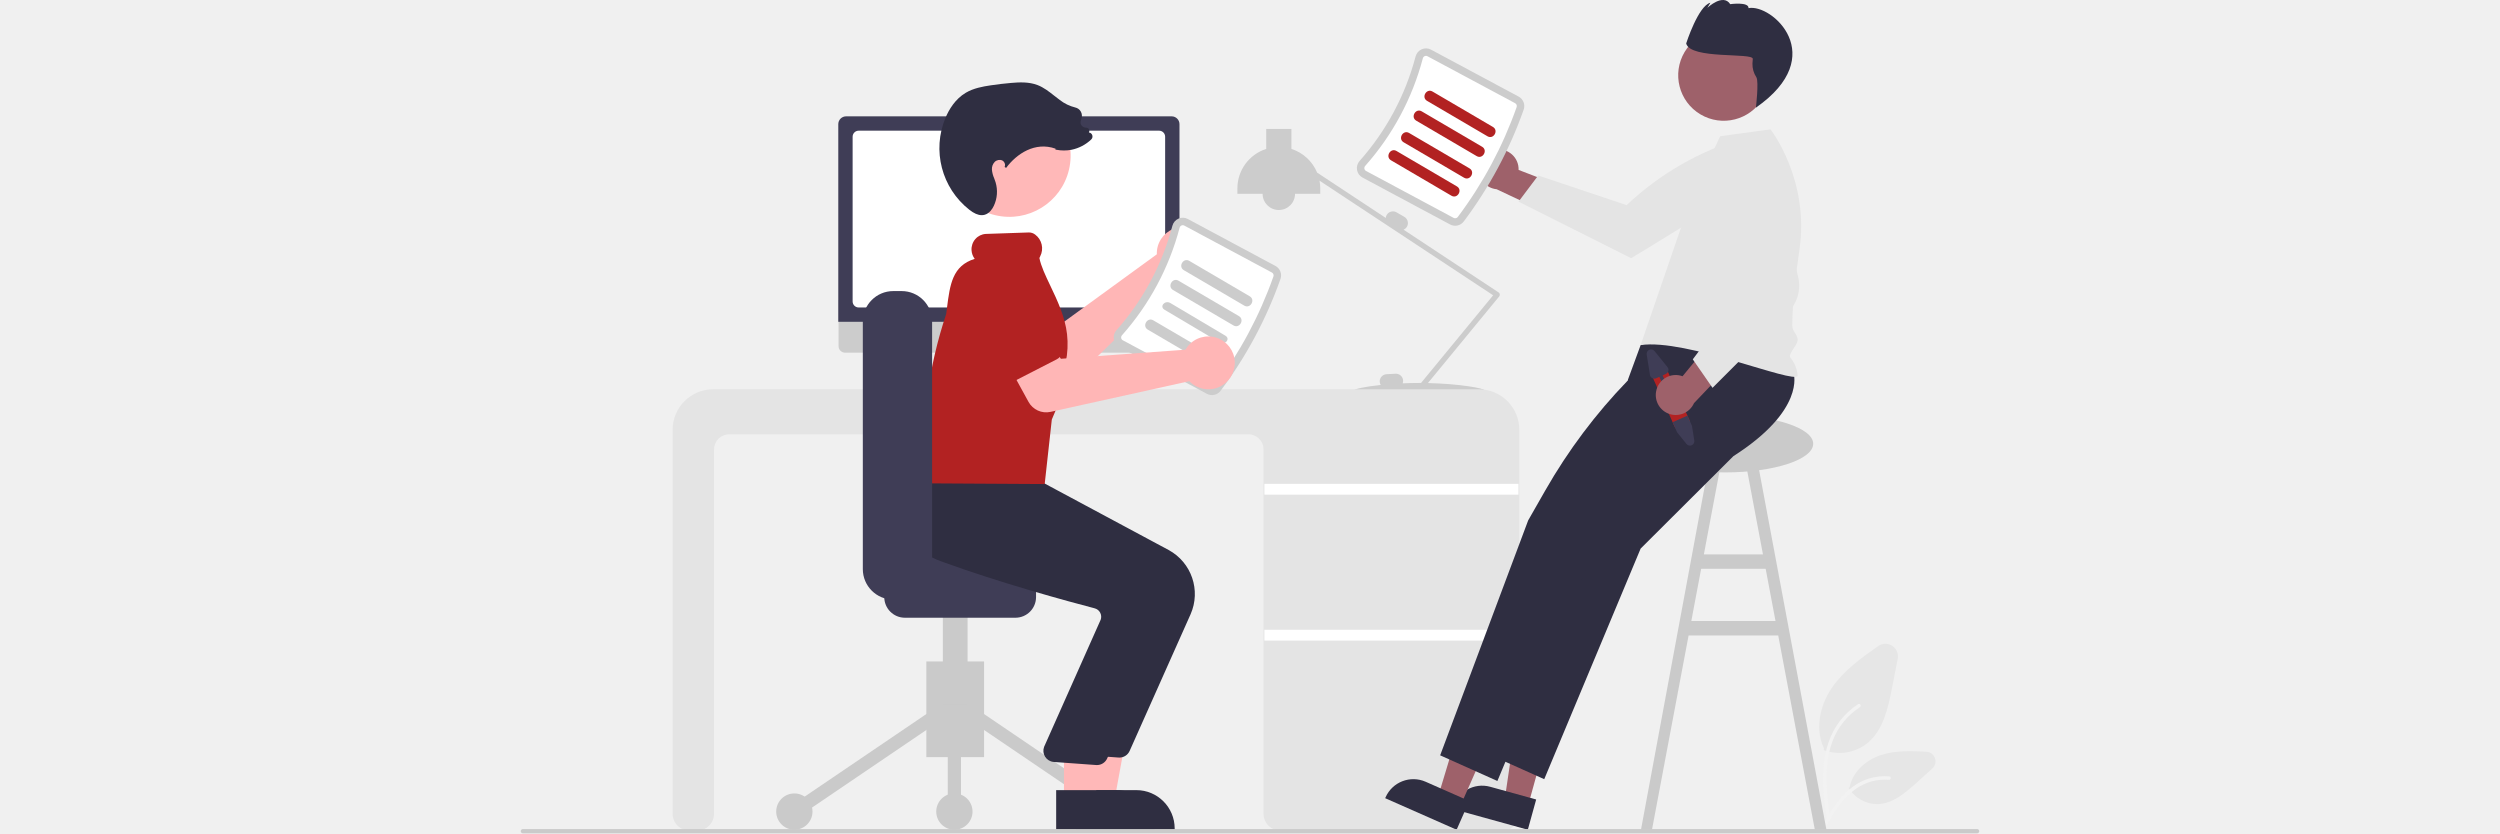
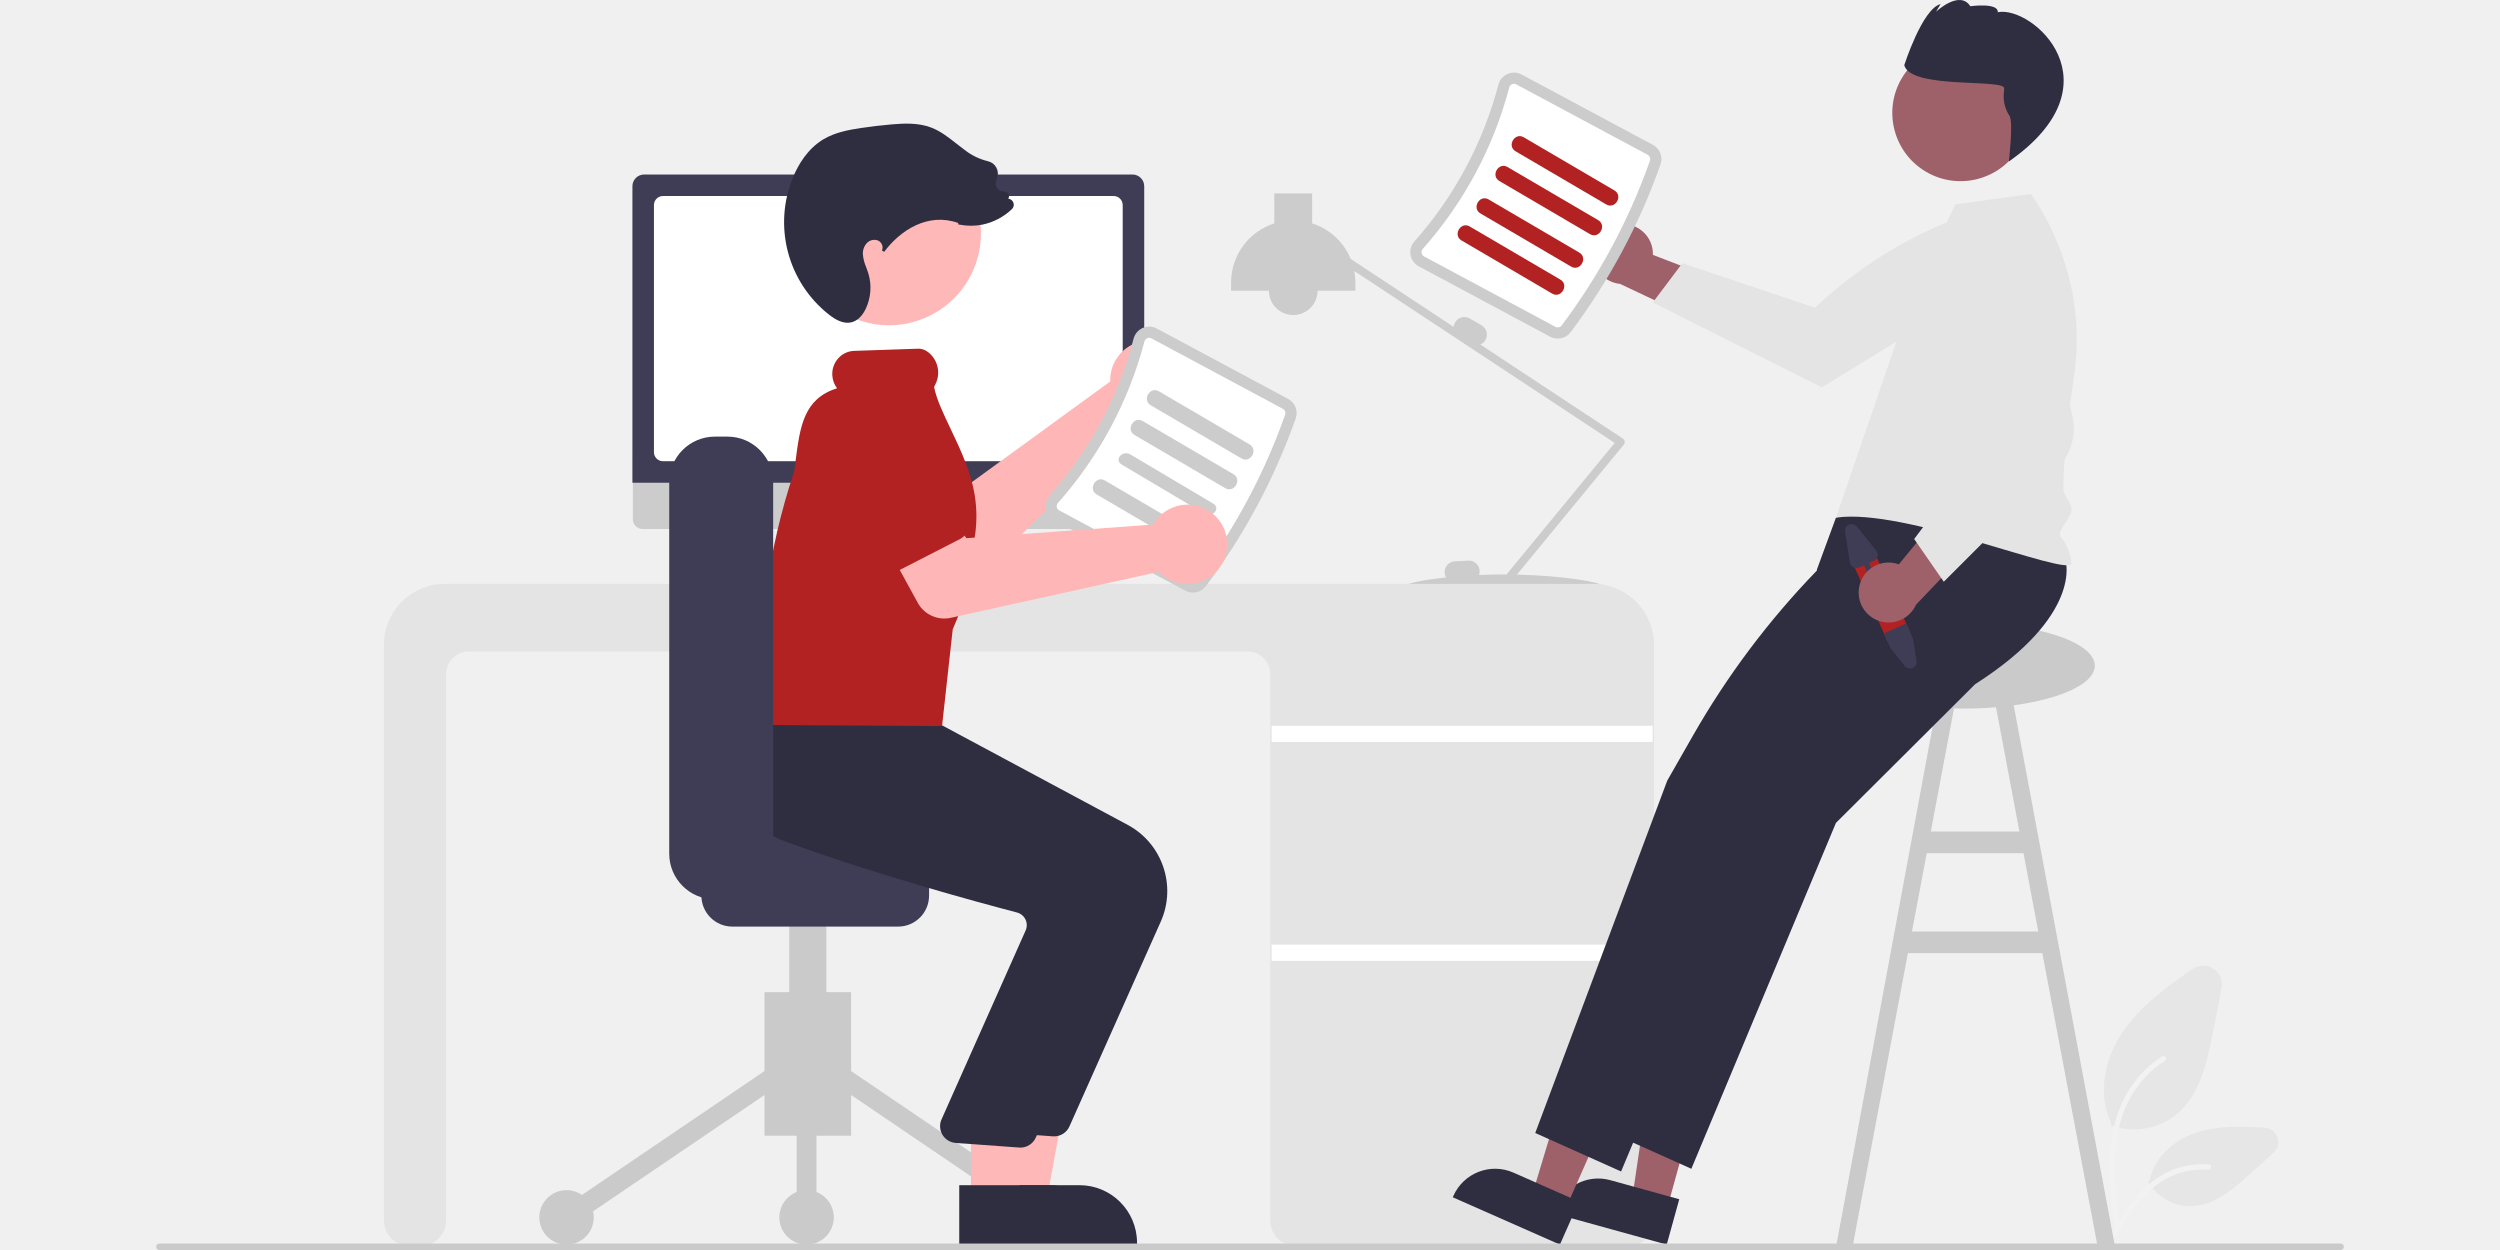
- <svg xmlns="http://www.w3.org/2000/svg" id="f9c5e9d6-e0c2-49fb-9e36-725fc7f10ee6" data-name="Layer 1" width="300" height="100" viewBox="0 0 809.675 462.577">
+ <svg xmlns="http://www.w3.org/2000/svg" id="f9c5e9d6-e0c2-49fb-9e36-725fc7f10ee6" data-name="Layer 1" width="300" height="150" viewBox="0 0 809.675 462.577">
  <path d="M328.25,429.039v-130a7,7,0,1,1,14,0v130a7,7,0,0,1-14,0Z" transform="translate(-195.1623 -218.7113)" fill="#f0f0f0" />
  <path d="M311.5,429.039v-130a7,7,0,1,1,14,0v130a7,7,0,0,1-14,0Z" transform="translate(-195.1623 -218.7113)" fill="#f0f0f0" />
  <path d="M294.75,429.039v-130a7,7,0,1,1,14,0v130a7,7,0,0,1-14,0Z" transform="translate(-195.1623 -218.7113)" fill="#f0f0f0" />
  <path d="M927.154,636.675a24.441,24.441,0,0,1-8.271-1.436l-.409-.147.188-.905c-4.752-9.601-3.091-22.753,4.253-33.567,6.677-9.831,16.829-16.979,25.786-23.284a6.967,6.967,0,0,1,10.848,7.029l-3.203,16.434c-2.312,11.855-5.062,23.076-13.217,30.073A24.904,24.904,0,0,1,927.154,636.675Z" transform="translate(-195.1623 -218.7113)" fill="#e6e6e6" />
  <path d="M948.131,665.072a18.621,18.621,0,0,1-15.563-8.565l-.232-.361.554-.488c1.433-7.818,8.173-14.784,17.223-17.78,8.226-2.723,17.306-2.277,25.312-1.886h0a5.349,5.349,0,0,1,3.323,9.314l-9.008,8.131c-6.546,5.907-13.074,11.241-20.949,11.623Q948.459,665.073,948.131,665.072Z" transform="translate(-195.1623 -218.7113)" fill="#e6e6e6" />
  <path d="M920.176,673.764c-1.33-9.905-2.698-19.938-1.765-29.949.829-8.891,3.482-17.576,8.884-24.696a40.516,40.516,0,0,1,10.31-9.551c1.031-.665,1.98,1.005.953,1.667a38.871,38.871,0,0,0-15.112,18.64c-3.29,8.555-3.818,17.88-3.251,26.968.343,5.496,1.07,10.955,1.802,16.408a1.004,1.004,0,0,1-.66,1.188.948.948,0,0,1-1.162-.674Z" transform="translate(-195.1623 -218.7113)" fill="#f2f2f2" />
  <path d="M916.416,679.458c6.403-11.581,13.829-24.453,27.099-28.567a29.613,29.613,0,0,1,11.398-1.203c1.21.107.908,2.014-.3,1.907a27.633,27.633,0,0,0-18.19,4.92c-5.129,3.569-9.122,8.53-12.502,13.792-2.07,3.223-3.925,6.582-5.78,9.938-.593,1.072-2.325.298-1.726-.787Z" transform="translate(-195.1623 -218.7113)" fill="#f2f2f2" />
  <path d="M913.535,679.289,920,679.437,881.02,471.199l-6.465,1.218,10.179,54.02H851.94l10.179-54.02-6.464-1.218L817,679.437l6.139-.148,20.322-107.852h49.751ZM844.969,563.437l5.464-29h35.808l5.464,29Z" transform="translate(-195.1623 -218.7113)" fill="#cacaca" />
  <path d="M631.25,432.356V363.97c0-2.03,3.14-3.682,7-3.682s7,1.652,7,3.682v68.385c0,2.03-3.14,3.682-7,3.682S631.25,434.386,631.25,432.356Z" transform="translate(-195.1623 -218.7113)" fill="#f0f0f0" />
  <path d="M614.5,432.356V363.97c0-2.03,3.14-3.682,7-3.682s7,1.652,7,3.682v68.385c0,2.03-3.14,3.682-7,3.682S614.5,434.386,614.5,432.356Z" transform="translate(-195.1623 -218.7113)" fill="#f0f0f0" />
  <path d="M597.75,432.356V363.97c0-2.03,3.14-3.682,7-3.682s7,1.652,7,3.682v68.385c0,2.03-3.14,3.682-7,3.682S597.75,434.386,597.75,432.356Z" transform="translate(-195.1623 -218.7113)" fill="#f0f0f0" />
  <path d="M738.664,382.065a1.499,1.499,0,0,0-.656-1.028L685.235,346.198a3.954,3.954,0,0,0,1.894-1.659h0a4.012,4.012,0,0,0-1.464-5.464l-4.33-2.5a4.011,4.011,0,0,0-5.464,1.464,3.939,3.939,0,0,0-.507,1.643l-38.094-25.148A23.059,23.059,0,0,0,623,301.377V290.289H609v11.088a23.007,23.007,0,0,0-16,21.912v3h14a9,9,0,0,0,18,0h14v-3a23.123,23.123,0,0,0-.405-4.286l96.369,63.62L694.933,431.293c-.311-.001-.62-.004-.933-.004-3.194,0-6.289.075-9.237.206a3.957,3.957,0,0,0,.229-1.544,4.012,4.012,0,0,0-4.203-3.786l-4.993.26a4.012,4.012,0,0,0-3.787,4.203,3.932,3.932,0,0,0,.542,1.772C663.722,433.337,658,434.631,658,435.289c0,1.078,15.363.052,34.592.002a1.495,1.495,0,0,0,2.566.45l.371-.45c19.172.053,34.471,1.073,34.471-.003,0-1.015-13.602-3.538-31.226-3.943l39.566-48.104A1.501,1.501,0,0,0,738.664,382.065Z" transform="translate(-195.1623 -218.7113)" fill="#ccc" />
  <path d="M740.107,679.789H616.892a9.403,9.403,0,0,1-9.392-9.393V468.181a8.401,8.401,0,0,0-8.392-8.392H310.892a8.401,8.401,0,0,0-8.392,8.392V670.396A9.403,9.403,0,0,1,293.108,679.789h-4.216a9.403,9.403,0,0,1-9.392-9.393V457.289a22.525,22.525,0,0,1,22.5-22.5h425a22.526,22.526,0,0,1,22.5,22.5V670.396A9.404,9.404,0,0,1,740.107,679.789Z" transform="translate(-195.1623 -218.7113)" fill="#e4e4e4" />
  <rect x="412.838" y="268.577" width="141" height="6" fill="#fff" />
  <rect x="412.838" y="349.577" width="141" height="6" fill="#fff" />
  <path d="M491.284,433.801l-4.052-1.706-2.78-20.315H447.431l-3.013,20.232-3.626,1.813a.861.861,0,0,0,.385,1.631h49.772A.861.861,0,0,0,491.284,433.801Z" transform="translate(-195.1623 -218.7113)" fill="#e6e6e6" />
  <path d="M557.071,414.483H375.217a3.603,3.603,0,0,1-3.595-3.603V385.236H560.666V410.88A3.603,3.603,0,0,1,557.071,414.483Z" transform="translate(-195.1623 -218.7113)" fill="#ccc" />
  <path d="M560.856,397.356H371.457V287.632A4.348,4.348,0,0,1,375.8,283.289H556.513a4.348,4.348,0,0,1,4.343,4.343Z" transform="translate(-195.1623 -218.7113)" fill="#3f3d56" />
  <path d="M549.544,389.392H382.769a3.352,3.352,0,0,1-3.348-3.348V294.601a3.352,3.352,0,0,1,3.348-3.348H549.544a3.352,3.352,0,0,1,3.348,3.348V386.044A3.352,3.352,0,0,1,549.544,389.392Z" transform="translate(-195.1623 -218.7113)" fill="#fff" />
  <path d="M736.502,301.75a11.025,11.025,0,0,1,12.592,11.281l36.565,14.074-16.566,11.836-32.183-15.18a11.085,11.085,0,0,1-.407-22.012Z" transform="translate(-195.1623 -218.7113)" fill="#9e616a" />
  <path d="M875.339,294.841l6.186,11.247a32.296,32.296,0,0,1-10.963,18.211c-9.471,7.988-58.992,37.737-58.992,37.737l-62.517-31.385,10.937-14.533,49.082,16.449,0,0a160.767,160.767,0,0,1,64.164-37.094Z" transform="translate(-195.1623 -218.7113)" fill="#e4e4e4" />
  <ellipse cx="668.675" cy="246.336" rx="48.791" ry="15.898" fill="#cacaca" />
  <polygon points="559.217 447.105 546.261 443.524 553.909 391.846 573.031 397.133 559.217 447.105" fill="#9e616a" />
  <path d="M754.212,679.289l-41.775-11.548.146-.528a16.871,16.871,0,0,1,20.755-11.766l.001 0,25.515,7.053Z" transform="translate(-195.1623 -218.7113)" fill="#2f2e41" />
  <polygon points="521.653 447.273 509.356 441.843 524.448 391.831 542.596 399.844 521.653 447.273" fill="#9e616a" />
  <path d="M714.688,679.289,675.039,661.781l.221-.501a16.871,16.871,0,0,1,22.247-8.619l.001 0,24.216,10.693Z" transform="translate(-195.1623 -218.7113)" fill="#2f2e41" />
  <path d="M901.809,426.178s6.517,20.193-33.471,45.73l-51.501,51.319-53.512,128.006-31.77-14.243,6.231-16.632,4.181-11.16,2.139-5.71,2.293-6.121L780.41,506.581l28.57-50.023.829-27.143,7.027-19.134,50.983-18.091Z" transform="translate(-195.1623 -218.7113)" fill="#2f2e41" />
  <path d="M875.809,427.178s6.517,20.193-33.471,45.73l-51.501,51.319-53.512,128.006-31.77-14.243,6.231-16.632,4.181-11.16,2.139-5.71,2.293-6.121L754.41,507.581l9.566-16.749a305.081,305.081,0,0,1,45.646-60.815L819,420.322l1-15,21.82-12.133Z" transform="translate(-195.1623 -218.7113)" fill="#2f2e41" />
  <path d="M845,328.322l16-34,27.922-3.809S910.724,318.291,905,357.322c-2.147,14.637-3.896,29.209-4,42-.028,3.403,2.95,4.923,3,8,.049,3.023-5.643,7.946-4,10a17.53,17.53,0,0,1,4,10c-1.981,4.716-61.956-20.834-87.164-17.042Z" transform="translate(-195.1623 -218.7113)" fill="#e4e4e4" />
  <circle cx="862.949" cy="260.492" r="25.255" transform="translate(2.9207 650.46) rotate(-59.27092)" fill="#9e616a" />
  <path d="M879.095,251.424c-.048.665-.115,1.545-.192,2.54a13.191,13.191,0,0,0,2.199,7.68c1.413,2.389-.273,16.821-.273,16.821,41.368-28.836,8.681-57.807-4.105-55.232.267-3.667-10.161-2.214-10.161-2.214-3.973-6.188-12.682,2.026-12.682,2.026l1.68-2.827c-6.761,1.72-13.444,22.615-13.444,22.615C844.411,251.848,879.362,247.757,879.095,251.424Z" transform="translate(-195.1623 -218.7113)" fill="#2f2e41" />
  <path d="M718.615,341.697a231.85,231.85,0,0,0,33.323-62.191,5.955,5.955,0,0,0-2.812-7.169L700.481,246.272a5.878,5.878,0,0,0-5.157-.209,5.978,5.978,0,0,0-3.407,3.992,141.635,141.635,0,0,1-31.067,57.982,5.977,5.977,0,0,0-1.437,5.047,5.878,5.878,0,0,0,3.03,4.177l48.645,26.065A5.955,5.955,0,0,0,718.615,341.697Z" transform="translate(-195.1623 -218.7113)" fill="#ccc" />
  <path d="M715.296,339.203a1.797,1.797,0,0,1-2.245.464L664.405,313.601a1.725,1.725,0,0,1-.903-1.242,1.825,1.825,0,0,1,.45-1.561,145.803,145.803,0,0,0,31.983-59.69,1.825,1.825,0,0,1,1.049-1.239,1.726,1.726,0,0,1,1.537.064L747.165,275.998a1.797,1.797,0,0,1,.858,2.128A227.698,227.698,0,0,1,715.296,339.203Z" transform="translate(-195.1623 -218.7113)" fill="#fff" />
  <path d="M698.277,274.697l33.552,19.666c3.338,1.957,6.361-3.227,3.028-5.181L701.305,269.516c-3.338-1.957-6.361,3.227-3.028,5.181Z" transform="translate(-195.1623 -218.7113)" fill="#b22222" />
  <path d="M692.277,285.697l33.552,19.666c3.338,1.957,6.361-3.227,3.028-5.181L695.305,280.516c-3.338-1.957-6.361,3.227-3.028,5.181Z" transform="translate(-195.1623 -218.7113)" fill="#b22222" />
  <path d="M685.277,297.697l33.552,19.666c3.338,1.957,6.361-3.227,3.028-5.181L688.305,292.516c-3.338-1.957-6.361,3.227-3.028,5.181Z" transform="translate(-195.1623 -218.7113)" fill="#b22222" />
  <path d="M678.277,307.697l33.552,19.666c3.338,1.957,6.361-3.227,3.028-5.181L681.305,302.516c-3.338-1.957-6.361,3.227-3.028,5.181Z" transform="translate(-195.1623 -218.7113)" fill="#b22222" />
  <path d="M831.232,423.375,843.828,451.701a4.469,4.469,0,0,1-.319,4.243,4.479,4.479,0,0,1-4.54,2.019,4.128,4.128,0,0,1-.868-.232,4.512,4.512,0,0,1-2.496-2.374l-12.596-28.325a4.5,4.5,0,1,1,8.224-3.657Z" transform="translate(-195.1623 -218.7113)" fill="#b22222" />
  <path d="M842.812,449.416l2.524,5.717,1.29,8.105a2.451,2.451,0,0,1-4.329,1.925l-5.222-6.497-2.487-5.592Z" transform="translate(-195.1623 -218.7113)" fill="#3f3d56" />
  <path d="M820.209,415.495l1.805,11.34a2.452,2.452,0,0,0,3.419,1.855l1.79-.796,3.454,7.767a1,1,0,0,0,1.827-.813l-3.454-7.767,1.79-.796a2.455,2.455,0,0,0,1.248-3.232,2.468,2.468,0,0,0-.337-.549l-7.212-8.936a2.453,2.453,0,0,0-4.33,1.926Z" transform="translate(-195.1623 -218.7113)" fill="#3f3d56" />
  <path d="M825.434,435.963a11.025,11.025,0,0,1,14.671-8.402l24.866-30.278,6.021,19.449-24.537,25.771a11.085,11.085,0,0,1-21.022-6.54Z" transform="translate(-195.1623 -218.7113)" fill="#9e616a" />
  <path d="M856.739,433.995,845.787,418.176l31.099-41.465-16.021-34.33,1.167-40.835,13.239-2.446.164.082a32.537,32.537,0,0,1,14.099,16.423c3.303,8.256,10.675,39.25,14.776,56.99a20.679,20.679,0,0,1-5.561,19.389Z" transform="translate(-195.1623 -218.7113)" fill="#e4e4e4" />
  <path d="M548.376,357.557a14.719,14.719,0,0,0-.091,2.316l-56.073,40.794L476.808,393.849l-13.327,21.903,26.098,14.719a11.186,11.186,0,0,0,13.311-1.741l56.435-55.123a14.677,14.677,0,1,0-10.949-16.05Z" transform="translate(-195.1623 -218.7113)" fill="#ffb6b6" />
  <path d="M490.399,402.158l-16.352,27.248a6.292,6.292,0,0,1-9.388,1.625l-24.483-20.107A17.474,17.474,0,0,1,458.247,381.01l29.17,12.099a6.292,6.292,0,0,1,2.983,9.049Z" transform="translate(-195.1623 -218.7113)" fill="#b22222" />
  <rect x="420.336" y="585.879" width="32.052" height="53.115" transform="translate(677.5629 1006.162) rotate(-180)" fill="#cacaca" />
  <rect x="483.525" y="596.633" width="7.327" height="92.965" transform="translate(-513.6929 466.4336) rotate(-55.84051)" fill="#cacaca" />
  <rect x="339.054" y="639.452" width="92.965" height="7.327" transform="translate(-489.758 108.721) rotate(-34.15969)" fill="#cacaca" />
  <circle cx="330.489" cy="450.504" r="10.074" fill="#cacaca" />
  <circle cx="240.742" cy="450.504" r="10.074" fill="#cacaca" />
  <circle cx="151.911" cy="450.504" r="10.074" fill="#cacaca" />
  <rect x="237.079" y="398.304" width="7.326" height="52.2" fill="#cacaca" />
  <rect x="429.494" y="539.174" width="13.737" height="70.515" transform="translate(677.5629 930.1516) rotate(-180)" fill="#cacaca" />
  <path d="M396.984,550.163V533.679a11.46,11.46,0,0,1,11.447-11.447h61.358A11.46,11.46,0,0,1,481.236,533.679v16.484a11.46,11.46,0,0,1-11.447,11.447H408.431A11.46,11.46,0,0,1,396.984,550.163Z" transform="translate(-195.1623 -218.7113)" fill="#3f3d56" />
  <polygon points="312.641 444.129 329.609 444.128 337.683 400.117 312.639 400.118 312.641 444.129" fill="#ffb8b8" />
  <path d="M503.476,679.289l54.715-.002v-.692a21.296,21.296,0,0,0-21.296-21.296h-.002l-33.418.001Z" transform="translate(-195.1623 -218.7113)" fill="#2f2e41" />
  <path d="M533.183,635.548l33.829-75.86a27.801,27.801,0,0,0-12.206-35.688l-73.377-39.347-33.484-2.848-30.886-2.807-.223.377c-.285.481-6.926,11.952-2.437,24.529,3.405,9.54,12.262,16.992,26.324,22.149,32.824,12.035,70.741,22.322,85.52,26.185a4.777,4.777,0,0,1,3.061,2.436,4.842,4.842,0,0,1,.272,3.874l-31.429,70.61a6.228,6.228,0,0,0,5.273,8.345l23.484,1.71q.299.028.595.028A6.224,6.224,0,0,0,533.183,635.548Z" transform="translate(-195.1623 -218.7113)" fill="#2f2e41" />
  <polygon points="301.568 444.129 318.536 444.128 326.61 400.117 301.566 400.118 301.568 444.129" fill="#ffb8b8" />
  <path d="M492.403,679.289l54.715-.002v-.692a21.296,21.296,0,0,0-21.296-21.296h-.002l-33.418.001Z" transform="translate(-195.1623 -218.7113)" fill="#2f2e41" />
  <path d="M520.726,639.701l33.829-75.86a27.801,27.801,0,0,0-12.206-35.688l-73.377-39.347-33.483-2.848-24.192-2.098.003-.332c-.285.481-6.926,11.952-2.437,24.529,3.405,9.54,5.341,16.992,19.404,22.149,32.824,12.035,70.741,22.322,85.52,26.185a4.777,4.777,0,0,1,3.061,2.436,4.842,4.842,0,0,1,.272,3.874l-31.429,70.61a6.228,6.228,0,0,0,5.273,8.345l23.484,1.71q.299.028.595.028A6.224,6.224,0,0,0,520.726,639.701Z" transform="translate(-195.1623 -218.7113)" fill="#2f2e41" />
  <circle cx="466.433" cy="305.085" r="33.995" transform="translate(-133.4516 469.5658) rotate(-76.6227)" fill="#ffb8b8" />
  <path d="M583.615,435.697a231.85,231.85,0,0,0,33.323-62.191,5.955,5.955,0,0,0-2.812-7.169L565.481,340.272a5.878,5.878,0,0,0-5.157-.209,5.978,5.978,0,0,0-3.407,3.992,141.635,141.635,0,0,1-31.067,57.982,5.977,5.977,0,0,0-1.437,5.047,5.878,5.878,0,0,0,3.03,4.177l48.645,26.065A5.955,5.955,0,0,0,583.615,435.697Z" transform="translate(-195.1623 -218.7113)" fill="#ccc" />
  <path d="M580.296,433.203a1.797,1.797,0,0,1-2.245.464L529.405,407.601a1.725,1.725,0,0,1-.903-1.242,1.825,1.825,0,0,1,.45-1.561,145.803,145.803,0,0,0,31.983-59.69,1.825,1.825,0,0,1,1.049-1.239,1.726,1.726,0,0,1,1.537.064L612.165,369.998a1.797,1.797,0,0,1,.858,2.128A227.698,227.698,0,0,1,580.296,433.203Z" transform="translate(-195.1623 -218.7113)" fill="#fff" />
  <path d="M563.277,368.697l33.552,19.666c3.338,1.957,6.361-3.227,3.028-5.181L566.305,363.516c-3.338-1.957-6.361,3.227-3.028,5.181Z" transform="translate(-195.1623 -218.7113)" fill="#ccc" />
  <path d="M557.277,379.697l33.552,19.666c3.338,1.957,6.361-3.227,3.028-5.181L560.305,374.516c-3.338-1.957-6.361,3.227-3.028,5.181Z" transform="translate(-195.1623 -218.7113)" fill="#ccc" />
  <path d="M552.563,390.654l30.514,18.115c3.036,1.802,6.283-1.924,3.252-3.723l-30.514-18.115c-3.036-1.802-6.283,1.924-3.252,3.723Z" transform="translate(-195.1623 -218.7113)" fill="#ccc" />
  <path d="M543.277,401.697l33.552,19.666c3.338,1.957,6.361-3.227,3.028-5.181L546.305,396.516c-3.338-1.957-6.361,3.227-3.028,5.181Z" transform="translate(-195.1623 -218.7113)" fill="#ccc" />
  <path d="M486.034,487.406l-67.274-.402-.018-.479c-1.283-33.754,2.843-64.33,12.612-93.475.138-1.091.287-2.257.434-3.401,1.669-13.039,2.994-23.392,15.393-27.247a8.815,8.815,0,0,1-1.752-4.734,8.613,8.613,0,0,1,2.145-6.3,8.283,8.283,0,0,1,5.753-2.807l23.945-.815a5.604,5.604,0,0,1,3.477,1.179,9.559,9.559,0,0,1,2.784,12.077c-.282.562-.39.817-.431.929.851,4.46,3.377,9.758,6.05,15.364,3.827,8.027,8.165,17.125,9.28,26.858a49.127,49.127,0,0,1-.741,15.749,31.037,31.037,0,0,0-.342,8.453c.219,4.182.425,8.13-1.938,11.948-.603,1.035-1.292,2.139-2.101,3.361l-3.325,7.948Z" transform="translate(-195.1623 -218.7113)" fill="#b22222" />
  <path d="M385.079,534.642V397.18a16.914,16.914,0,0,1,16.895-16.895h4.673a16.914,16.914,0,0,1,16.895,16.895V534.642a16.914,16.914,0,0,1-16.895,16.895h-4.673A16.914,16.914,0,0,1,385.079,534.642Z" transform="translate(-195.1623 -218.7113)" fill="#3f3d56" />
  <path d="M565.483,410.9a14.718,14.718,0,0,0-1.299,1.919l-69.158,5.05-9.485-13.922-22.881,11.569,14.396,26.277a11.186,11.186,0,0,0,12.224,5.548l77.03-17.029A14.677,14.677,0,1,0,565.483,410.9Z" transform="translate(-195.1623 -218.7113)" fill="#ffb6b6" />
  <path d="M492.698,418.178,464.427,432.689a6.292,6.292,0,0,1-8.831-3.575l-10.181-30.001A17.465,17.465,0,0,1,453.023,375.677c-12.532,6.433,13.569-11.839,23.53,7.568l18.388,25.673a6.292,6.292,0,0,1-2.243,9.26Z" transform="translate(-195.1623 -218.7113)" fill="#b22222" />
  <path d="M451.076,338.15c-2.046,0-4.304-.986-6.849-2.984a43.513,43.513,0,0,1-13.265-51.025c1.851-4.421,5.312-10.43,11.292-13.951,4.299-2.53,9.349-3.444,13.745-4.103,3.806-.57,7.659-1.024,11.453-1.348,4.533-.388,9.77-.649,14.546,1.165,3.499,1.33,6.478,3.679,9.358,5.95,1.004.791,2.042,1.61,3.082,2.368a22.697,22.697,0,0,0,8.528,4.142,4.671,4.671,0,0,1,3.126,2.29,4.754,4.754,0,0,1,.334,3.929c-.449,1.26-.855,2.396-.034,3.626a3.24,3.24,0,0,0,2.706,1.379,1.677,1.677,0,0,1,1.418.74,1.709,1.709,0,0,1,.186,1.59l-.132.339a2.181,2.181,0,0,1,1.701,1.106,2.235,2.235,0,0,1-.411,2.768,22.404,22.404,0,0,1-10.918,5.714,21.821,21.821,0,0,1-8.499-.02l-.451-.088.055-.5c-11.344-4.046-21.584,2.82-27.422,10.67l-.843-.532a2.419,2.419,0,0,0,.107-1.896,2.941,2.941,0,0,0-1.455-1.721,3.808,3.808,0,0,0-4.144.827,5.652,5.652,0,0,0-1.55,4.286,15.339,15.339,0,0,0,1.251,4.806c.274.729.558,1.482.789,2.242a18.311,18.311,0,0,1-.968,13.035c-.884,1.86-2.481,4.232-5.076,4.968A6.071,6.071,0,0,1,451.076,338.15Z" transform="translate(-195.1623 -218.7113)" fill="#2f2e41" />
  <path d="M1003.647,681.289H196.353a1.191,1.191,0,0,1,0-2.381h807.294a1.191,1.191,0,0,1,0,2.381Z" transform="translate(-195.1623 -218.7113)" fill="#cacaca" />
</svg>
